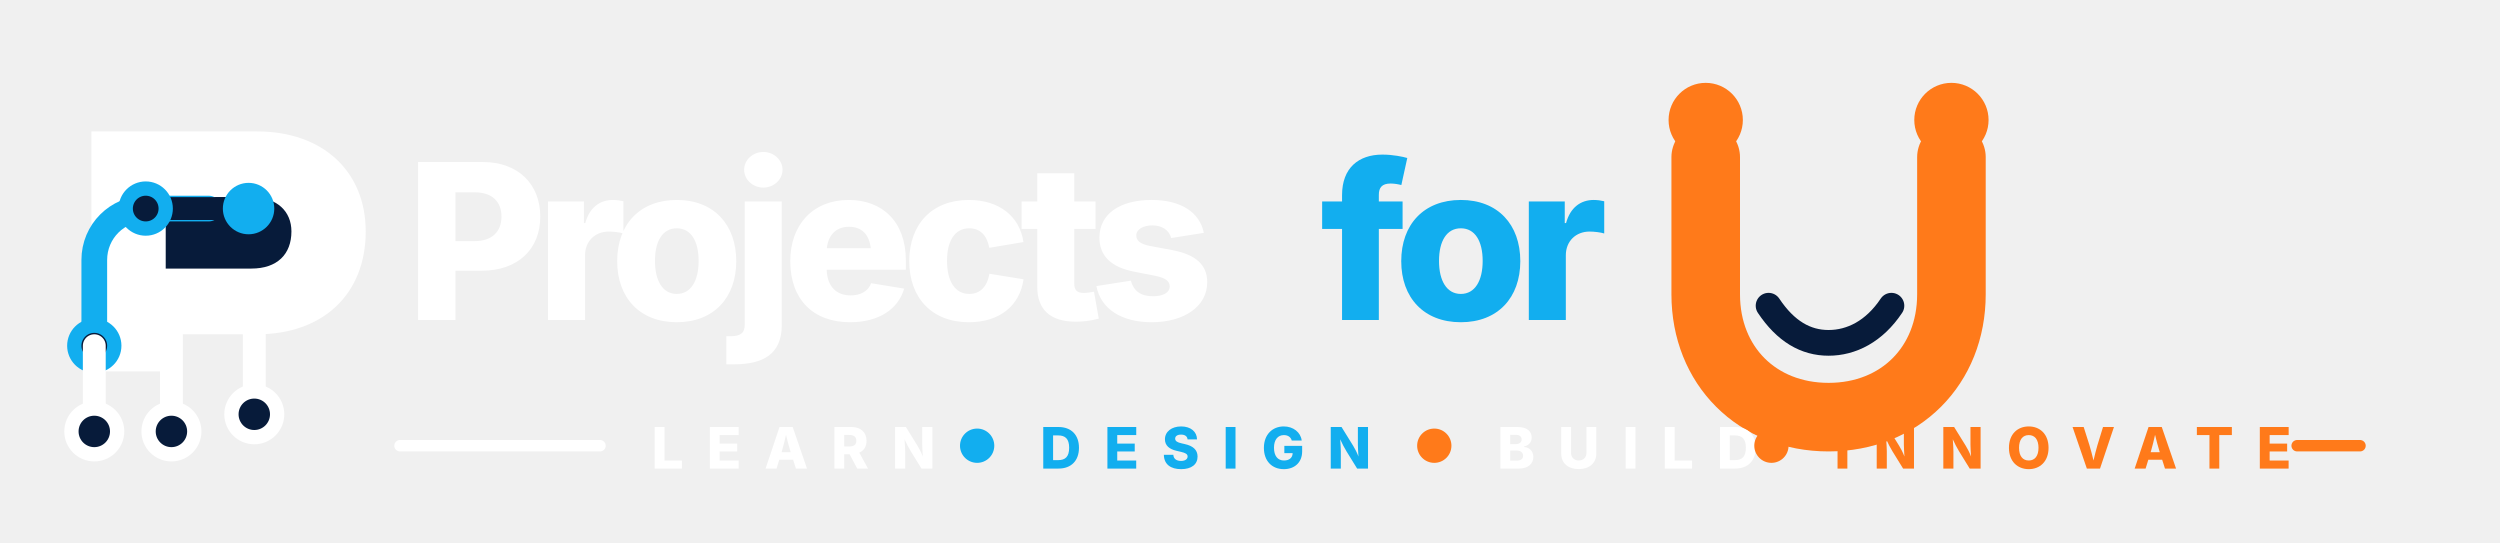
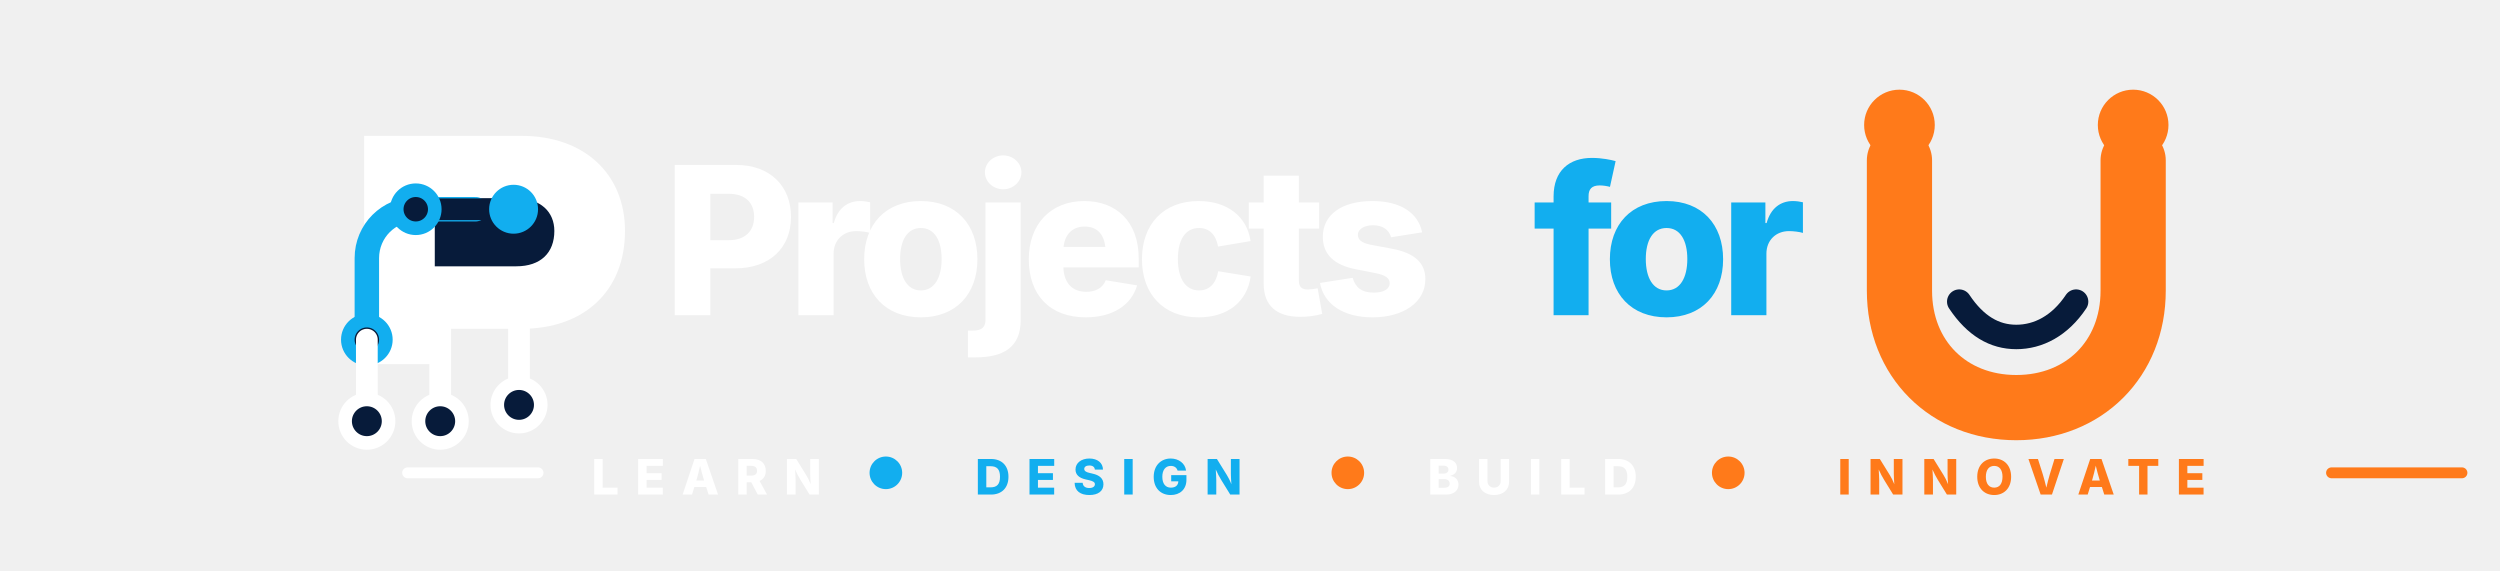
- <svg xmlns="http://www.w3.org/2000/svg" viewBox="0 0 875 190" fill="none">
-   <path d="M32 130V46h58c23 0 38 14 38 35 0 22-15 36-38 36H58v13H32Z" fill="#FFFFFF" />
-   <path d="M58 94h30c9 0 14-5 14-13 0-7-5-12-14-12H58v25Z" fill="#071B3A" />
-   <path d="M33 121V91c0-10 8-18 18-18h22" stroke="#12AEEF" stroke-width="9" stroke-linecap="round" stroke-linejoin="round" />
-   <path d="M51 73h36" stroke="#071B3A" stroke-width="8" stroke-linecap="round" />
-   <circle cx="33" cy="121" r="7" fill="#071B3A" stroke="#12AEEF" stroke-width="5" />
-   <circle cx="51" cy="73" r="7" fill="#071B3A" stroke="#12AEEF" stroke-width="5" />
-   <circle cx="87" cy="73" r="9" fill="#12AEEF" />
-   <path d="M33 121v28M60 104v45M89 116v27" stroke="#FFFFFF" stroke-width="8" stroke-linecap="round" />
-   <circle cx="33" cy="151" r="8" fill="#071B3A" stroke="#FFFFFF" stroke-width="5" />
-   <circle cx="60" cy="151" r="8" fill="#071B3A" stroke="#FFFFFF" stroke-width="5" />
-   <circle cx="89" cy="145" r="8" fill="#071B3A" stroke="#FFFFFF" stroke-width="5" />
-   <text x="142" y="112" fill="#FFFFFF" font-family="Inter, Arial, sans-serif" font-size="76" font-weight="800" letter-spacing="-4">Projects</text>
-   <text x="462" y="112" fill="#12AEEF" font-family="Inter, Arial, sans-serif" font-size="76" font-weight="800" letter-spacing="-4">for</text>
-   <path d="M597 55v48c0 25 18 43 43 43s43-18 43-43V55" stroke="#FF7A1A" stroke-width="24" stroke-linecap="round" />
-   <path d="M619 107c6 9 13 13 21 13s16-4 22-13" stroke="#071B3A" stroke-width="9" stroke-linecap="round" />
-   <circle cx="597" cy="42" r="13" fill="#FF7A1A" />
-   <circle cx="683" cy="42" r="13" fill="#FF7A1A" />
-   <path d="M140 156h70" stroke="#FFFFFF" stroke-width="4" stroke-linecap="round" />
-   <text x="228" y="164" fill="#FFFFFF" font-family="Inter, Arial, sans-serif" font-size="20" font-weight="800" letter-spacing="8">LEARN</text>
-   <circle cx="342" cy="156" r="6" fill="#12AEEF" />
-   <text x="364" y="164" fill="#12AEEF" font-family="Inter, Arial, sans-serif" font-size="20" font-weight="800" letter-spacing="8">DESIGN</text>
-   <circle cx="502" cy="156" r="6" fill="#FF7A1A" />
-   <text x="524" y="164" fill="#FFFFFF" font-family="Inter, Arial, sans-serif" font-size="20" font-weight="800" letter-spacing="8">BUILD</text>
-   <circle cx="620" cy="156" r="6" fill="#FF7A1A" />
-   <text x="642" y="164" fill="#FF7A1A" font-family="Inter, Arial, sans-serif" font-size="20" font-weight="800" letter-spacing="8">INNOVATE</text>
-   <path d="M804 156h22" stroke="#FF7A1A" stroke-width="4" stroke-linecap="round" />
+ <svg xmlns="http://www.w3.org/2000/svg" viewBox="0 0 920 210" fill="none">
+   <g transform="translate(102 4)">
+     <path d="M32 130V46h58c23 0 38 14 38 35 0 22-15 36-38 36H58v13H32Z" fill="#FFFFFF" />
+     <path d="M58 94h30c9 0 14-5 14-13 0-7-5-12-14-12H58v25Z" fill="#071B3A" />
+     <path d="M33 121V91c0-10 8-18 18-18h22" stroke="#12AEEF" stroke-width="9" stroke-linecap="round" stroke-linejoin="round" />
+     <path d="M51 73h36" stroke="#071B3A" stroke-width="8" stroke-linecap="round" />
+     <circle cx="33" cy="121" r="7" fill="#071B3A" stroke="#12AEEF" stroke-width="5" />
+     <circle cx="51" cy="73" r="7" fill="#071B3A" stroke="#12AEEF" stroke-width="5" />
+     <circle cx="87" cy="73" r="9" fill="#12AEEF" />
+     <path d="M33 121v28M60 104v45M89 116v27" stroke="#FFFFFF" stroke-width="8" stroke-linecap="round" />
+     <circle cx="33" cy="151" r="8" fill="#071B3A" stroke="#FFFFFF" stroke-width="5" />
+     <circle cx="60" cy="151" r="8" fill="#071B3A" stroke="#FFFFFF" stroke-width="5" />
+     <circle cx="89" cy="145" r="8" fill="#071B3A" stroke="#FFFFFF" stroke-width="5" />
+     <text x="142" y="112" fill="#FFFFFF" font-family="Inter, Arial, sans-serif" font-size="76" font-weight="800" letter-spacing="-4">Projects</text>
+     <text x="462" y="112" fill="#12AEEF" font-family="Inter, Arial, sans-serif" font-size="76" font-weight="800" letter-spacing="-4">for</text>
+     <path d="M597 55v48c0 25 18 43 43 43s43-18 43-43V55" stroke="#FF7A1A" stroke-width="24" stroke-linecap="round" />
+     <path d="M619 107c6 9 13 13 21 13s16-4 22-13" stroke="#071B3A" stroke-width="9" stroke-linecap="round" />
+     <circle cx="597" cy="42" r="13" fill="#FF7A1A" />
+     <circle cx="683" cy="42" r="13" fill="#FF7A1A" />
+   </g>
+   <g transform="translate(0 18)">
+     <path d="M150 156h48" stroke="#FFFFFF" stroke-width="4" stroke-linecap="round" />
+     <text x="260" y="164" text-anchor="middle" fill="#FFFFFF" font-family="Inter, Arial, sans-serif" font-size="18" font-weight="800" letter-spacing="6">LEARN</text>
+     <circle cx="326" cy="156" r="6" fill="#12AEEF" />
+     <text x="408" y="164" text-anchor="middle" fill="#12AEEF" font-family="Inter, Arial, sans-serif" font-size="18" font-weight="800" letter-spacing="6">DESIGN</text>
+     <circle cx="496" cy="156" r="6" fill="#FF7A1A" />
+     <text x="564" y="164" text-anchor="middle" fill="#FFFFFF" font-family="Inter, Arial, sans-serif" font-size="18" font-weight="800" letter-spacing="6">BUILD</text>
+     <circle cx="636" cy="156" r="6" fill="#FF7A1A" />
+     <text x="744" y="164" text-anchor="middle" fill="#FF7A1A" font-family="Inter, Arial, sans-serif" font-size="18" font-weight="800" letter-spacing="6">INNOVATE</text>
+     <path d="M858 156h48" stroke="#FF7A1A" stroke-width="4" stroke-linecap="round" />
+   </g>
</svg>
